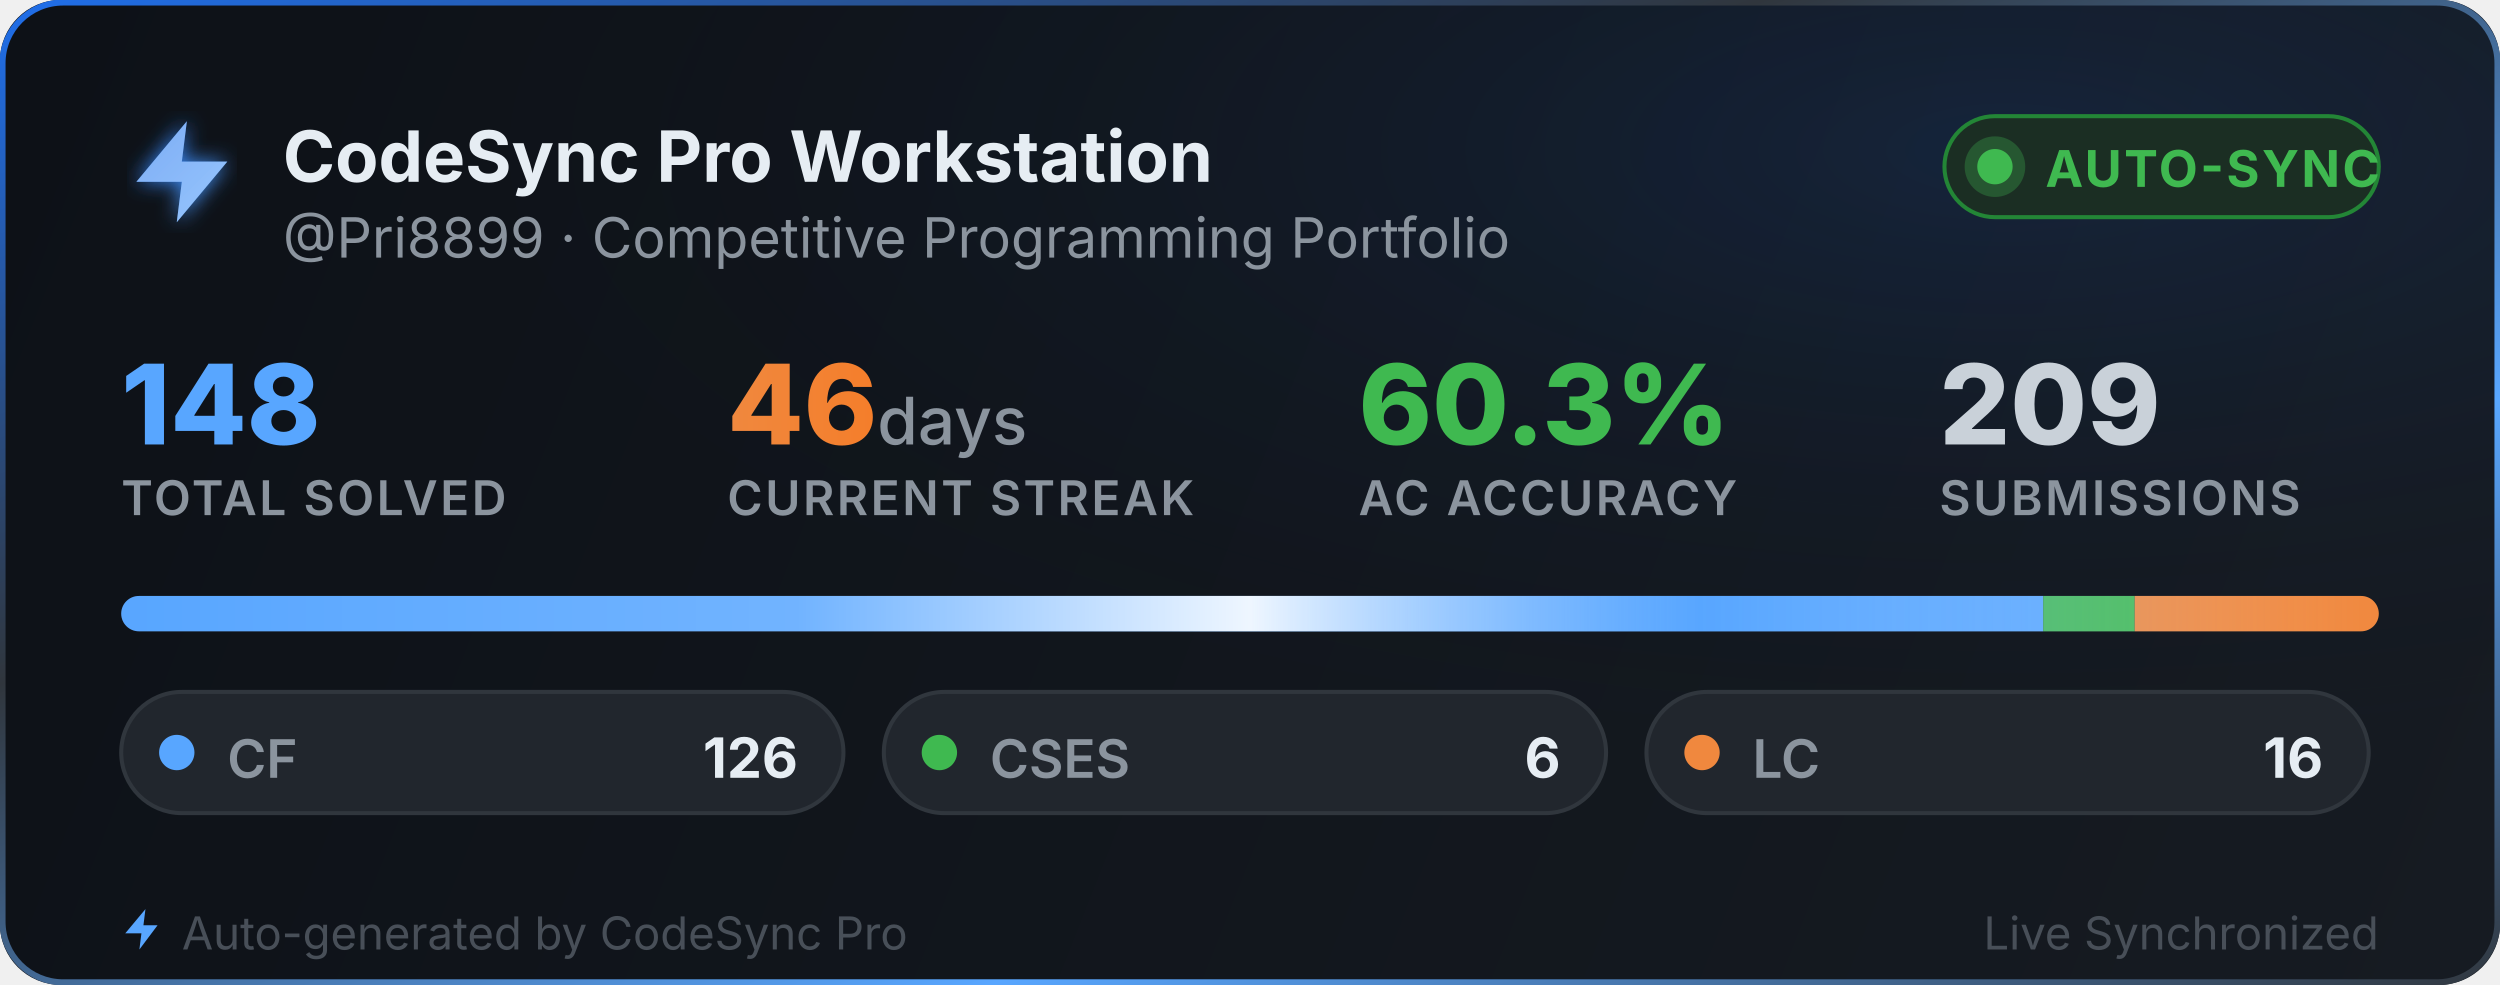
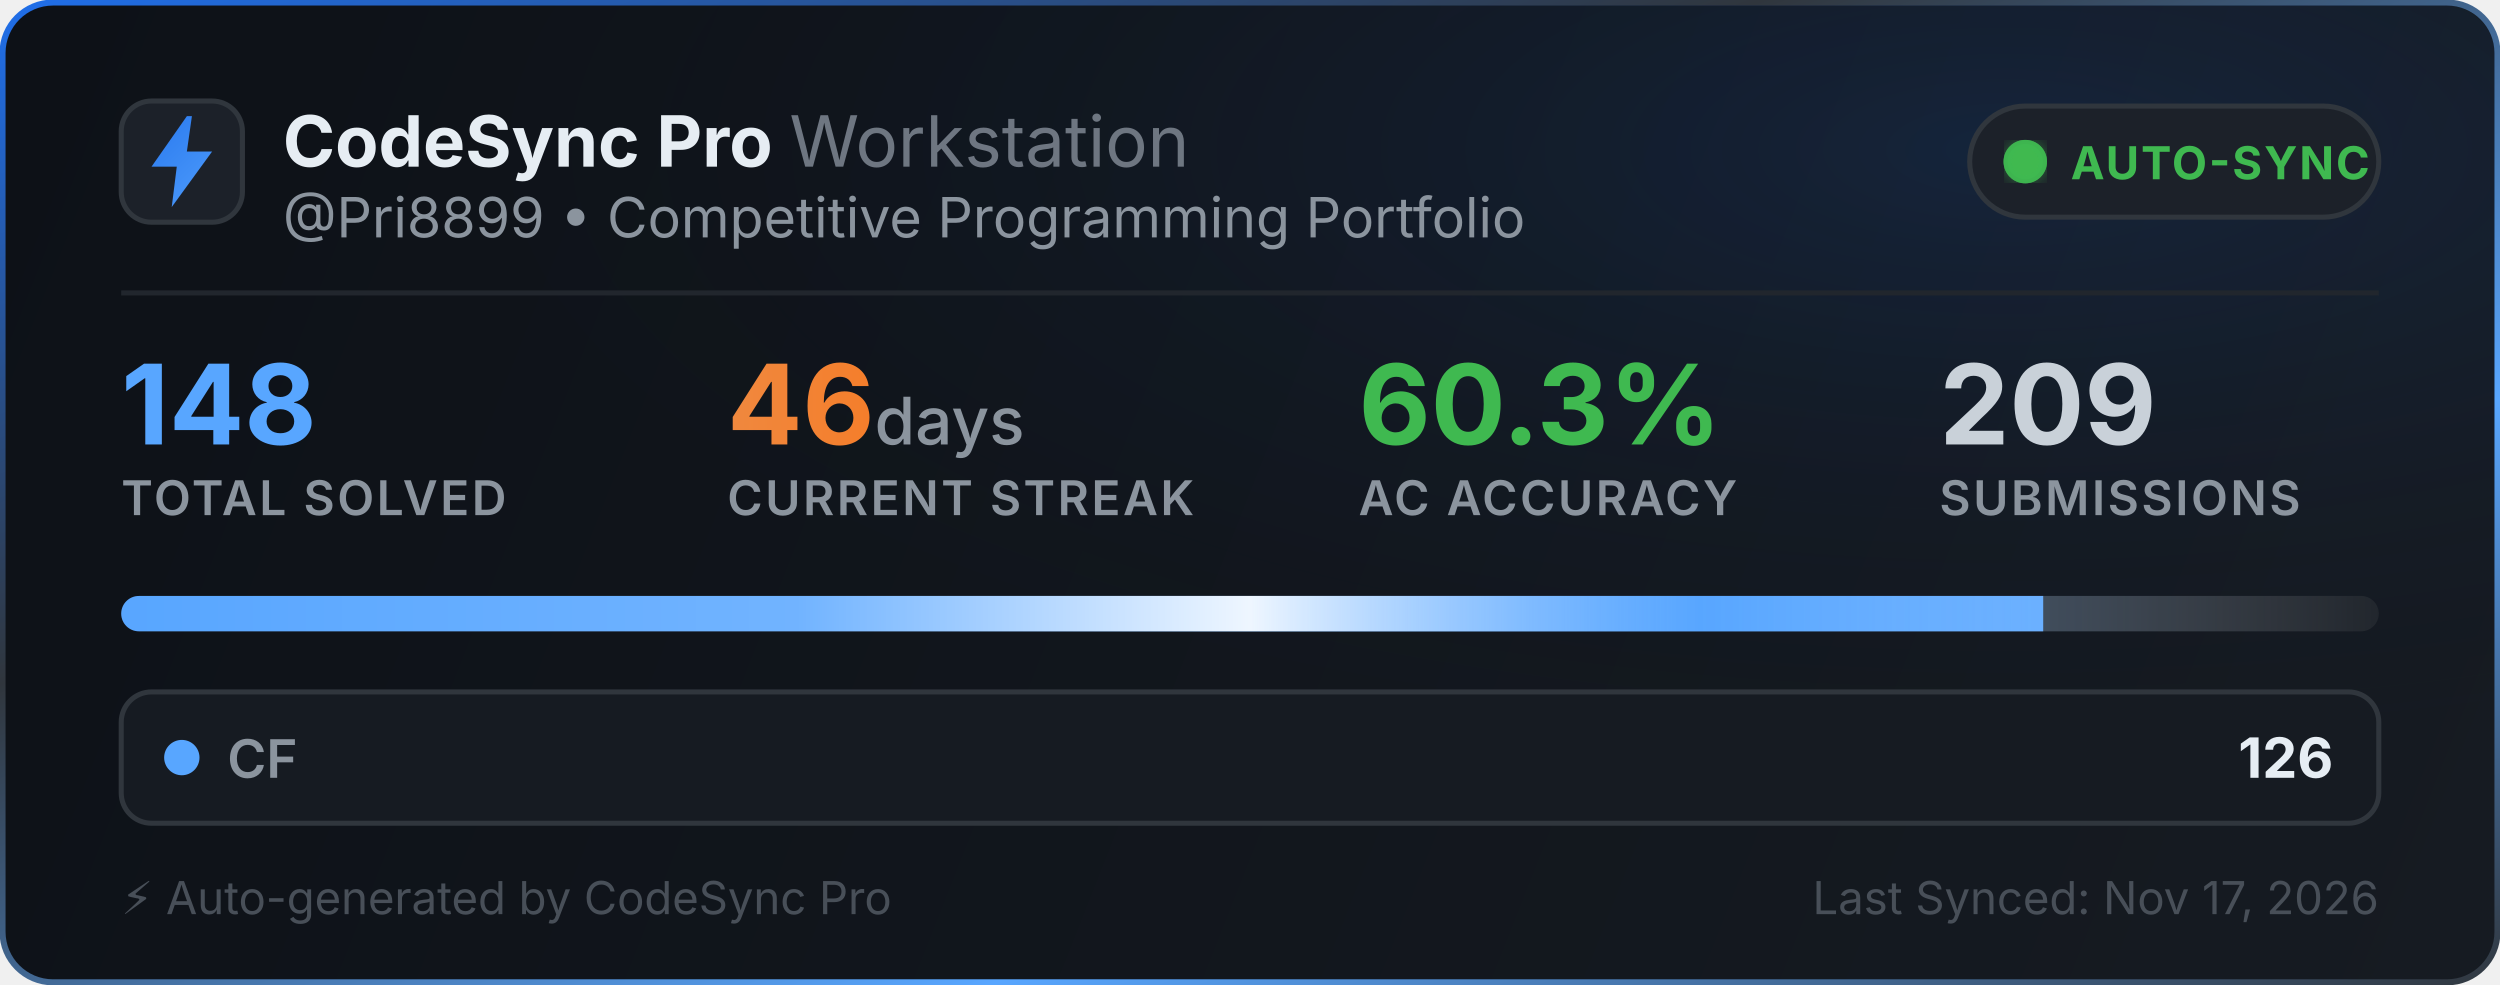
<svg xmlns="http://www.w3.org/2000/svg" width="495" height="195" viewBox="0 0 495 195" fill="none">
  <defs>
    <linearGradient id="bg" x1="0" y1="0" x2="495" y2="195" gradientUnits="userSpaceOnUse">
      <stop offset="0%" stop-color="#0d1117" />
      <stop offset="100%" stop-color="#161b22" />
    </linearGradient>
    <linearGradient id="border-flow" x1="0%" y1="0%" x2="100%" y2="100%">
      <stop offset="0%" stop-color="#1f6feb">
        <animate attributeName="stop-color" values="#1f6feb; #58a6ff; #3fb950; #1f6feb" dur="6s" repeatCount="indefinite" />
      </stop>
      <stop offset="35%" stop-color="#30363d">
        <animate attributeName="stop-color" values="#30363d; #1f6feb; #30363d; #30363d" dur="6s" repeatCount="indefinite" />
      </stop>
      <stop offset="70%" stop-color="#58a6ff">
        <animate attributeName="stop-color" values="#58a6ff; #3fb950; #1f6feb; #58a6ff" dur="6s" repeatCount="indefinite" />
      </stop>
      <stop offset="100%" stop-color="#30363d">
        <animate attributeName="stop-color" values="#30363d; #30363d; #58a6ff; #30363d" dur="6s" repeatCount="indefinite" />
      </stop>
    </linearGradient>
    <radialGradient id="aurora" cx="80%" cy="15%" r="65%">
      <stop offset="0%" stop-color="#1f6feb" stop-opacity="0.14">
        <animate attributeName="stop-opacity" values="0.06; 0.22; 0.06" dur="3.5s" repeatCount="indefinite" />
      </stop>
      <stop offset="100%" stop-color="#0d1117" stop-opacity="0" />
    </radialGradient>
    <linearGradient id="icon-grad" x1="0" y1="0" x2="24" y2="24" gradientUnits="userSpaceOnUse">
      <stop offset="0%" stop-color="#1f6feb">
        <animate attributeName="stop-color" values="#1f6feb; #58a6ff; #388bfd; #1f6feb" dur="2.5s" repeatCount="indefinite" />
      </stop>
      <stop offset="100%" stop-color="#58a6ff">
        <animate attributeName="stop-color" values="#58a6ff; #79c0ff; #1f6feb; #58a6ff" dur="2.5s" repeatCount="indefinite" />
      </stop>
    </linearGradient>
    <linearGradient id="streak-flame" x1="0%" y1="0%" x2="100%" y2="0%">
      <stop offset="0%" stop-color="#f0883e">
        <animate attributeName="stop-color" values="#f0883e; #ff7b72; #f97316; #f0883e" dur="2.2s" repeatCount="indefinite" />
      </stop>
      <stop offset="100%" stop-color="#f97316">
        <animate attributeName="stop-color" values="#f97316; #f0883e; #ff7b72; #f97316" dur="2.2s" repeatCount="indefinite" />
      </stop>
    </linearGradient>
    <linearGradient id="laser-sweep" x1="0%" y1="0%" x2="100%" y2="0%">
      <stop offset="0%" stop-color="#ffffff" stop-opacity="0" />
      <stop offset="30%" stop-color="#ffffff" stop-opacity="0.15" />
      <stop offset="50%" stop-color="#ffffff" stop-opacity="0.9" />
      <stop offset="70%" stop-color="#58a6ff" stop-opacity="0.45" />
      <stop offset="100%" stop-color="#ffffff" stop-opacity="0" />
      <animate attributeName="x1" values="-150%; 150%" dur="2.4s" repeatCount="indefinite" />
      <animate attributeName="x2" values="-50%; 250%" dur="2.4s" repeatCount="indefinite" />
    </linearGradient>
    <clipPath id="bar-clip">
      <rect x="24" y="118" width="447" height="7" rx="3.5" />
    </clipPath>
    <filter id="glow">
      <feGaussianBlur stdDeviation="2" result="blur" />
      <feMerge>
        <feMergeNode in="blur" />
        <feMergeNode in="SourceGraphic" />
      </feMerge>
    </filter>
  </defs>
  <style>
    .title { font-family: -apple-system, BlinkMacSystemFont, "Segoe UI", Inter, Helvetica, Arial, sans-serif; font-size: 14px; font-weight: 700; fill: #e6edf3; }
    .subtitle { font-family: -apple-system, BlinkMacSystemFont, "Segoe UI", Inter, Helvetica, Arial, sans-serif; font-size: 11px; fill: #8b949e; }
-     .stat-val { font-family: -apple-system, BlinkMacSystemFont, "Segoe UI", Inter, Helvetica, Arial, sans-serif; font-weight: 800; }
+     .stat-val { font-family: -apple-system, BlinkMacSystemFont, "Segoe UI", Inter, Helvetica, Arial, sans-serif; font-weight: 700; }
    .stat-lbl { font-family: -apple-system, BlinkMacSystemFont, "Segoe UI", Inter, Helvetica, Arial, sans-serif; font-size: 9.5px; font-weight: 600; fill: #8b949e; letter-spacing: 0.5px; }
-     .badge-txt { font-family: -apple-system, BlinkMacSystemFont, "Segoe UI", Inter, Helvetica, Arial, sans-serif; font-size: 10px; font-weight: 700; letter-spacing: 0.5px; fill: #3fb950; }
  </style>
-   <rect width="495" height="195" rx="12" fill="url(#bg)" />
-   <rect width="495" height="195" rx="12" fill="url(#aurora)" />
-   <rect x="0.5" y="0.5" width="494" height="194" rx="12" fill="none" stroke="url(#border-flow)" stroke-width="1.2" />
+   <rect x="0.5" y="0.5" width="494" height="194" rx="10" fill="url(#bg)" stroke="url(#border-flow)" stroke-width="1.2" />
+   <rect x="1" y="1" width="493" height="193" rx="10" fill="url(#aurora)" pointer-events="none" />
  <g transform="translate(24, 20)">
-     <g transform="translate(0, 2)">
-       <path d="M13 2L3 14h9l-1 8 10-12h-9l1-8z" fill="url(#icon-grad)" filter="url(#glow)" />
-       <path d="M13 2L3 14h9l-1 8 10-12h-9l1-8z" fill="#ffffff" opacity="0.4" />
-     </g>
-     <text x="32" y="16" class="title">CodeSync Pro Workstation</text>
-     <text x="32" y="31" class="subtitle">@Pri8899 · Competitive Programming Portfolio</text>
+     <rect width="24" height="24" rx="6" fill="#1c2129" stroke="#30363d" stroke-width="1" />
+     <path d="M13 3L6 13h5l-1 8 8-11h-5l1-7z" fill="url(#icon-grad)" />
  </g>
-   <g transform="translate(385, 23)">
-     <rect width="86" height="20" rx="10" fill="#1b2e23" stroke="#238636" stroke-width="0.8" />
-     <circle cx="10" cy="10" r="3.5" fill="#3fb950">
-       <animate attributeName="opacity" values="0.4; 1; 0.4" dur="1.8s" repeatCount="indefinite" />
+   <g>
+     <text x="56" y="33" class="title">CodeSync Pro <tspan font-weight="400" fill="#6e7681">Workstation</tspan>
+     </text>
+     <text x="56" y="47" class="subtitle">@Pri8899 • Competitive Programming Portfolio</text>
+   </g>
+   <g transform="translate(390, 21)">
+     <rect width="81" height="22" rx="11" fill="#1c2129" stroke="#30363d" stroke-width="1" />
+     <circle cx="11" cy="11" r="3.5" fill="#3fb950" filter="url(#glow)" />
+     <circle cx="11" cy="11" r="3.5" fill="none" stroke="#3fb950" stroke-width="1.6" opacity="0.8">
+       <animate attributeName="r" values="3.5; 10" dur="2s" repeatCount="indefinite" />
+       <animate attributeName="opacity" values="0.85; 0" dur="2s" repeatCount="indefinite" />
+       <animate attributeName="stroke-width" values="1.6; 0.2" dur="2s" repeatCount="indefinite" />
    </circle>
-     <circle cx="10" cy="10" r="6" fill="#3fb950" opacity="0.3">
-       <animate attributeName="r" values="3.5; 8; 3.5" dur="1.8s" repeatCount="indefinite" />
-       <animate attributeName="opacity" values="0.4; 0; 0.4" dur="1.8s" repeatCount="indefinite" />
+     <circle cx="11" cy="11" r="3.5" fill="none" stroke="#3fb950" stroke-width="1.6" opacity="0.8">
+       <animate attributeName="r" values="3.5; 10" dur="2s" begin="1s" repeatCount="indefinite" />
+       <animate attributeName="opacity" values="0.85; 0" dur="2s" begin="1s" repeatCount="indefinite" />
+       <animate attributeName="stroke-width" values="1.6; 0.2" dur="2s" begin="1s" repeatCount="indefinite" />
    </circle>
-     <text x="20" y="14" class="badge-txt">AUTO-SYNC</text>
+     <text x="20" y="14.5" font-family="-apple-system, BlinkMacSystemFont, Segoe UI, Inter, Helvetica, Arial, sans-serif" font-size="9" font-weight="700" fill="#3fb950" letter-spacing="0.4px">AUTO-SYNC</text>
  </g>
+   <line x1="24" y1="58" x2="471" y2="58" stroke="#21262d" stroke-width="1" />
  <g transform="translate(24, 68)">
    <g>
      <text x="0" y="20" class="stat-val" font-size="22" fill="#58a6ff">148</text>
      <text x="0" y="34" class="stat-lbl">TOTAL SOLVED</text>
    </g>
    <g>
      <text x="120" y="20" class="stat-val" font-size="22" fill="url(#streak-flame)">46<tspan font-size="13" font-weight="500" fill="#8b949e"> days</tspan>
      </text>
      <text x="120" y="34" class="stat-lbl">CURRENT STREAK</text>
    </g>
    <g>
      <text x="245" y="20" class="stat-val" font-size="22" fill="#3fb950">60.3%</text>
      <text x="245" y="34" class="stat-lbl">AC ACCURACY</text>
    </g>
    <g>
      <text x="360" y="20" class="stat-val" font-size="22" fill="#c9d1d9">209</text>
      <text x="360" y="34" class="stat-lbl">SUBMISSIONS</text>
    </g>
  </g>
-   <rect x="24" y="118" width="447" height="7" rx="3.5" fill="#21262d" />
-   <g clip-path="url(#bar-clip)">
-     <rect x="24" y="118" width="380.554" height="7" fill="#58a6ff" />
-     <rect x="404.554" y="118" width="18.122" height="7" fill="#3fb950" />
-     <rect x="422.676" y="118" width="48.324" height="7" fill="#f0883e" />
-     <rect x="24" y="118" width="447" height="7" fill="url(#laser-sweep)" />
+   <g>
+     <rect x="24" y="118" width="447" height="7" rx="3.5" fill="#21262d" />
+     <g clip-path="url(#bar-clip)">
+       <rect x="24" y="118" width="380.554" height="7" fill="#58a6ff" />
+       <rect x="24" y="118" width="447" height="7" fill="url(#laser-sweep)" />
+     </g>
  </g>
  <g transform="translate(24, 137)">
-     <rect width="143" height="24" rx="12" fill="#21262d" stroke="#30363d" stroke-width="0.8" />
-     <circle cx="11" cy="12" r="3.5" fill="#58a6ff">
+     <rect width="447" height="26" rx="6" fill="#161b22" stroke="#30363d" stroke-width="1" />
+     <circle cx="12" cy="13" r="3.5" fill="#58a6ff">
+       <animate attributeName="r" values="3.0; 4.3; 3.0" dur="2s" repeatCount="indefinite" />
      <animate attributeName="opacity" values="0.75; 1; 0.75" dur="2s" repeatCount="indefinite" />
    </circle>
    <text x="21" y="17" font-family="-apple-system, BlinkMacSystemFont, Segoe UI, Inter, Helvetica, Arial, sans-serif" font-size="10.5" font-weight="600" fill="#8b949e">CF</text>
-     <text x="134" y="17" text-anchor="end" font-family="-apple-system, BlinkMacSystemFont, Segoe UI, Inter, Helvetica, Arial, sans-serif" font-size="11" font-weight="700" fill="#e6edf3">126</text>
+     <text x="438" y="17" text-anchor="end" font-family="-apple-system, BlinkMacSystemFont, Segoe UI, Inter, Helvetica, Arial, sans-serif" font-size="11" font-weight="700" fill="#e6edf3">126</text>
  </g>
-   <g transform="translate(175, 137)">
-     <rect width="143" height="24" rx="12" fill="#21262d" stroke="#30363d" stroke-width="0.8" />
-     <circle cx="11" cy="12" r="3.5" fill="#3fb950">
-       <animate attributeName="opacity" values="0.75; 1; 0.75" dur="2s" repeatCount="indefinite" />
-     </circle>
-     <text x="21" y="17" font-family="-apple-system, BlinkMacSystemFont, Segoe UI, Inter, Helvetica, Arial, sans-serif" font-size="10.5" font-weight="600" fill="#8b949e">CSES</text>
-     <text x="134" y="17" text-anchor="end" font-family="-apple-system, BlinkMacSystemFont, Segoe UI, Inter, Helvetica, Arial, sans-serif" font-size="11" font-weight="700" fill="#e6edf3">6</text>
-   </g>
-   <g transform="translate(326, 137)">
-     <rect width="143" height="24" rx="12" fill="#21262d" stroke="#30363d" stroke-width="0.8" />
-     <circle cx="11" cy="12" r="3.5" fill="#f0883e">
-       <animate attributeName="opacity" values="0.75; 1; 0.75" dur="2s" repeatCount="indefinite" />
-     </circle>
-     <text x="21" y="17" font-family="-apple-system, BlinkMacSystemFont, Segoe UI, Inter, Helvetica, Arial, sans-serif" font-size="10.5" font-weight="600" fill="#8b949e">LC</text>
-     <text x="134" y="17" text-anchor="end" font-family="-apple-system, BlinkMacSystemFont, Segoe UI, Inter, Helvetica, Arial, sans-serif" font-size="11" font-weight="700" fill="#e6edf3">16</text>
-   </g>
-   <g transform="translate(24, 180)">
-     <path d="M6 1L1 7h4l-0.5 4L9 5H5.5L6 1z" fill="#58a6ff" transform="scale(0.8) translate(0, -1)" />
-     <text x="12" y="8" font-family="-apple-system, BlinkMacSystemFont, Segoe UI, Inter, Helvetica, Arial, sans-serif" font-size="9" fill="#484f58">Auto-generated by CodeSync Pro</text>
-     <text x="447" y="8" text-anchor="end" font-family="-apple-system, BlinkMacSystemFont, Segoe UI, Inter, Helvetica, Arial, sans-serif" font-size="9" fill="#484f58">Live Synchronized</text>
-   </g>
+   <text x="24" y="181" font-family="-apple-system, BlinkMacSystemFont, Segoe UI, Inter, Helvetica, Arial, sans-serif" font-size="9" fill="#484f58">⚡ Auto-generated by CodeSync Pro</text>
+   <text x="471" y="181" text-anchor="end" font-family="-apple-system, BlinkMacSystemFont, Segoe UI, Inter, Helvetica, Arial, sans-serif" font-size="9" fill="#484f58">Last Synced: Nov 17, 2026</text>
</svg>
